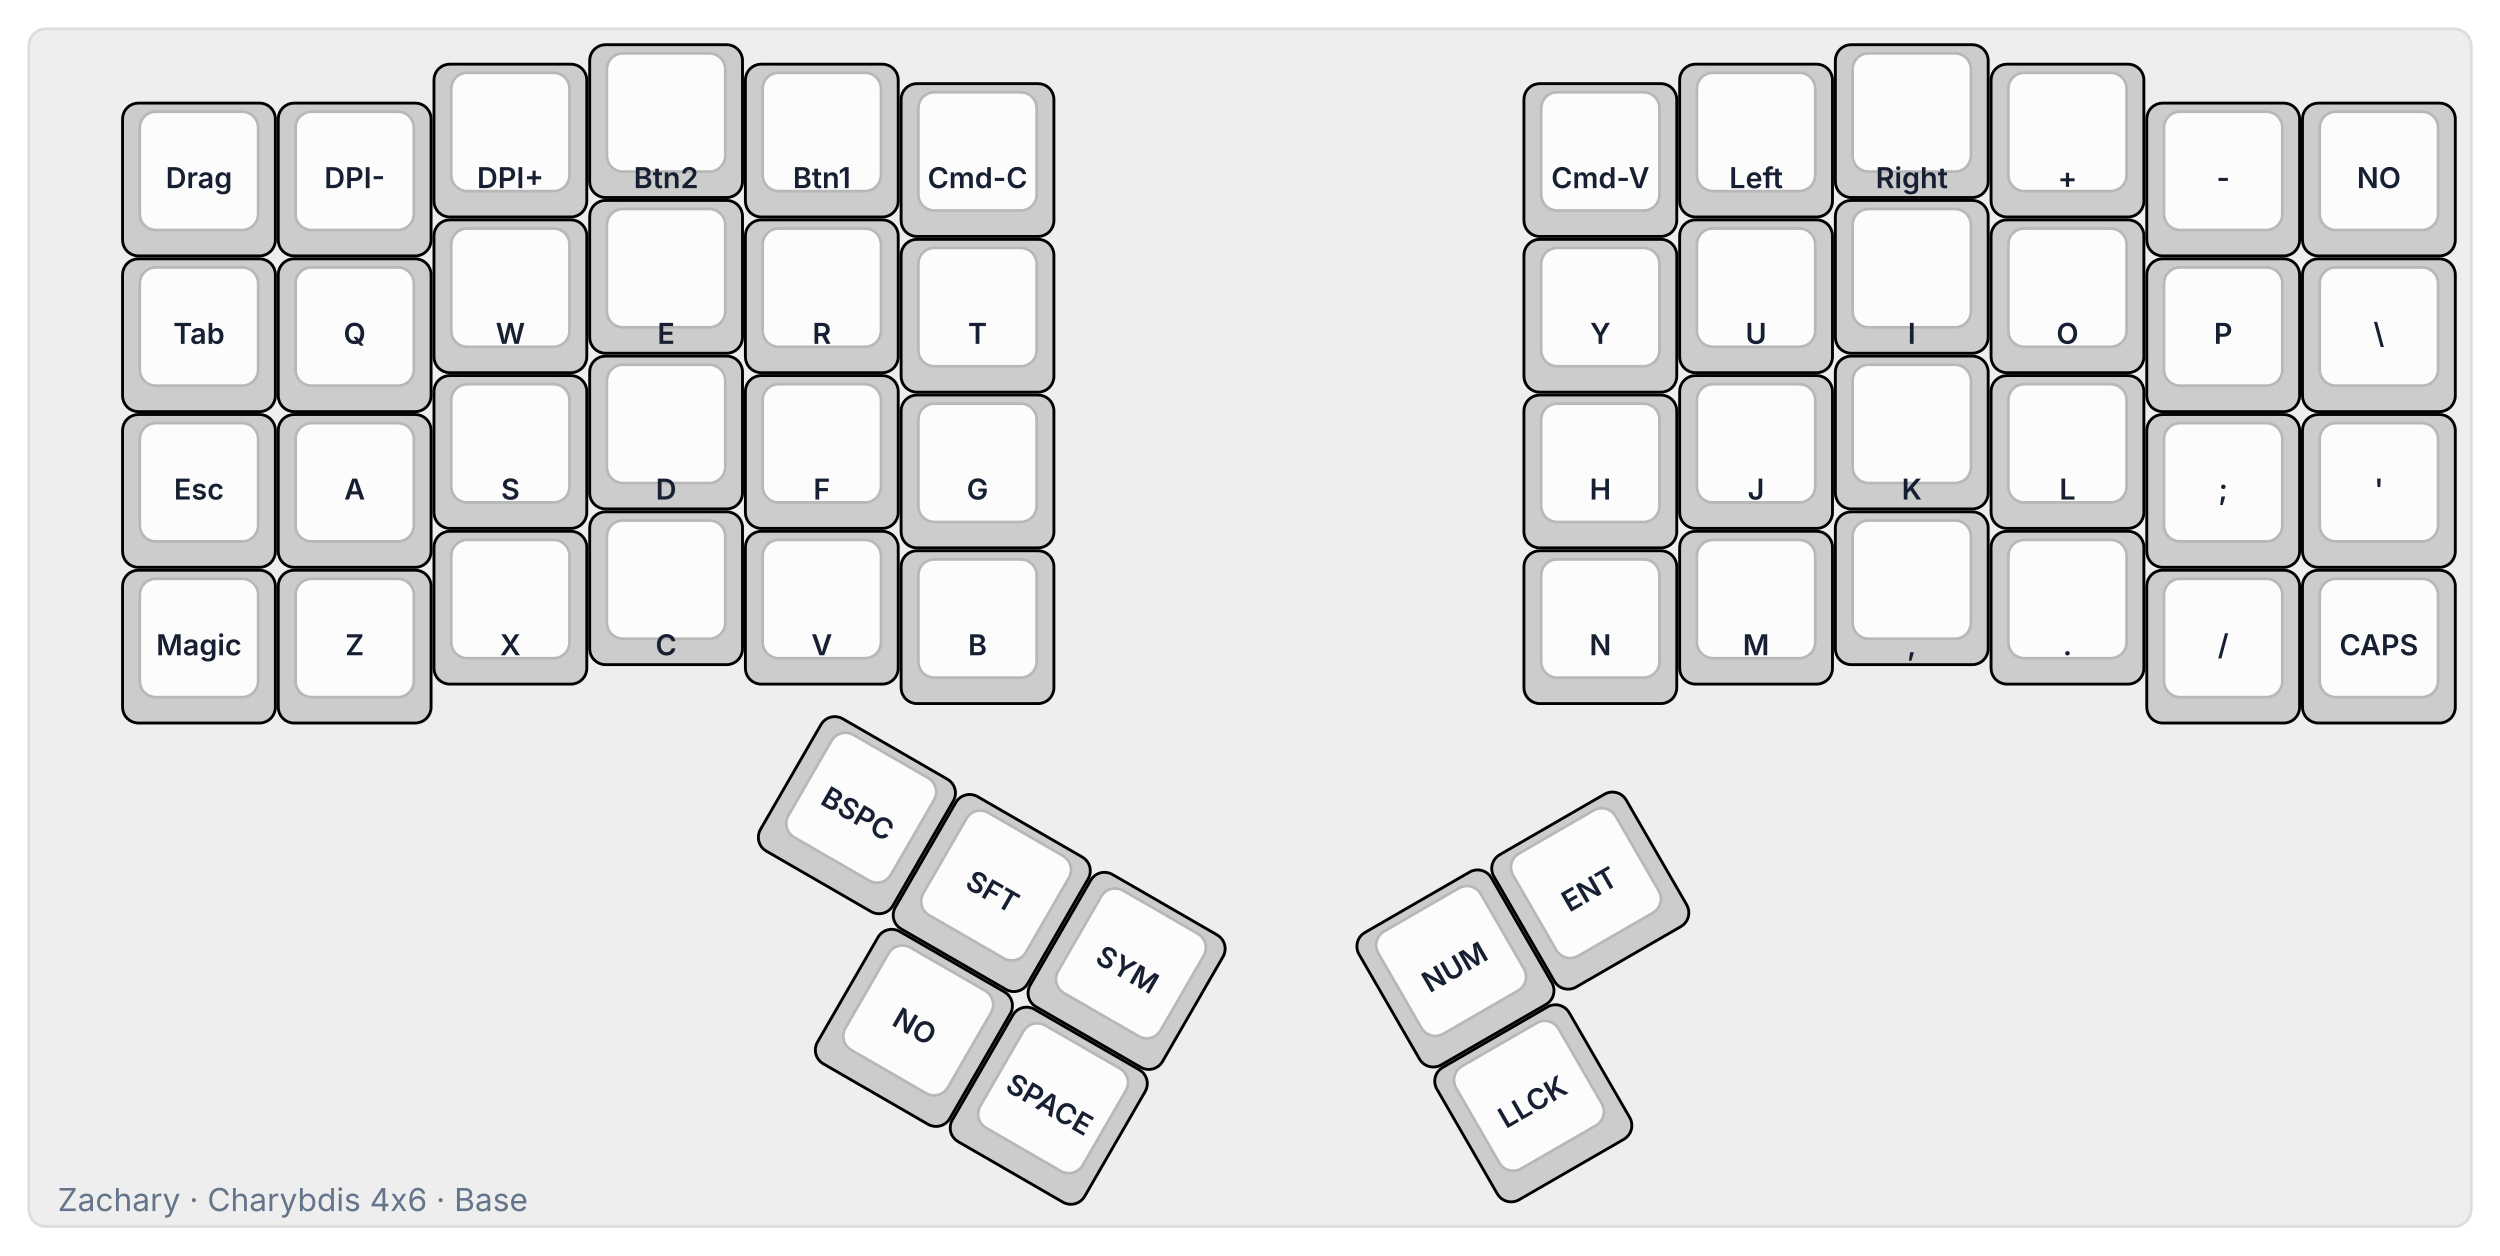
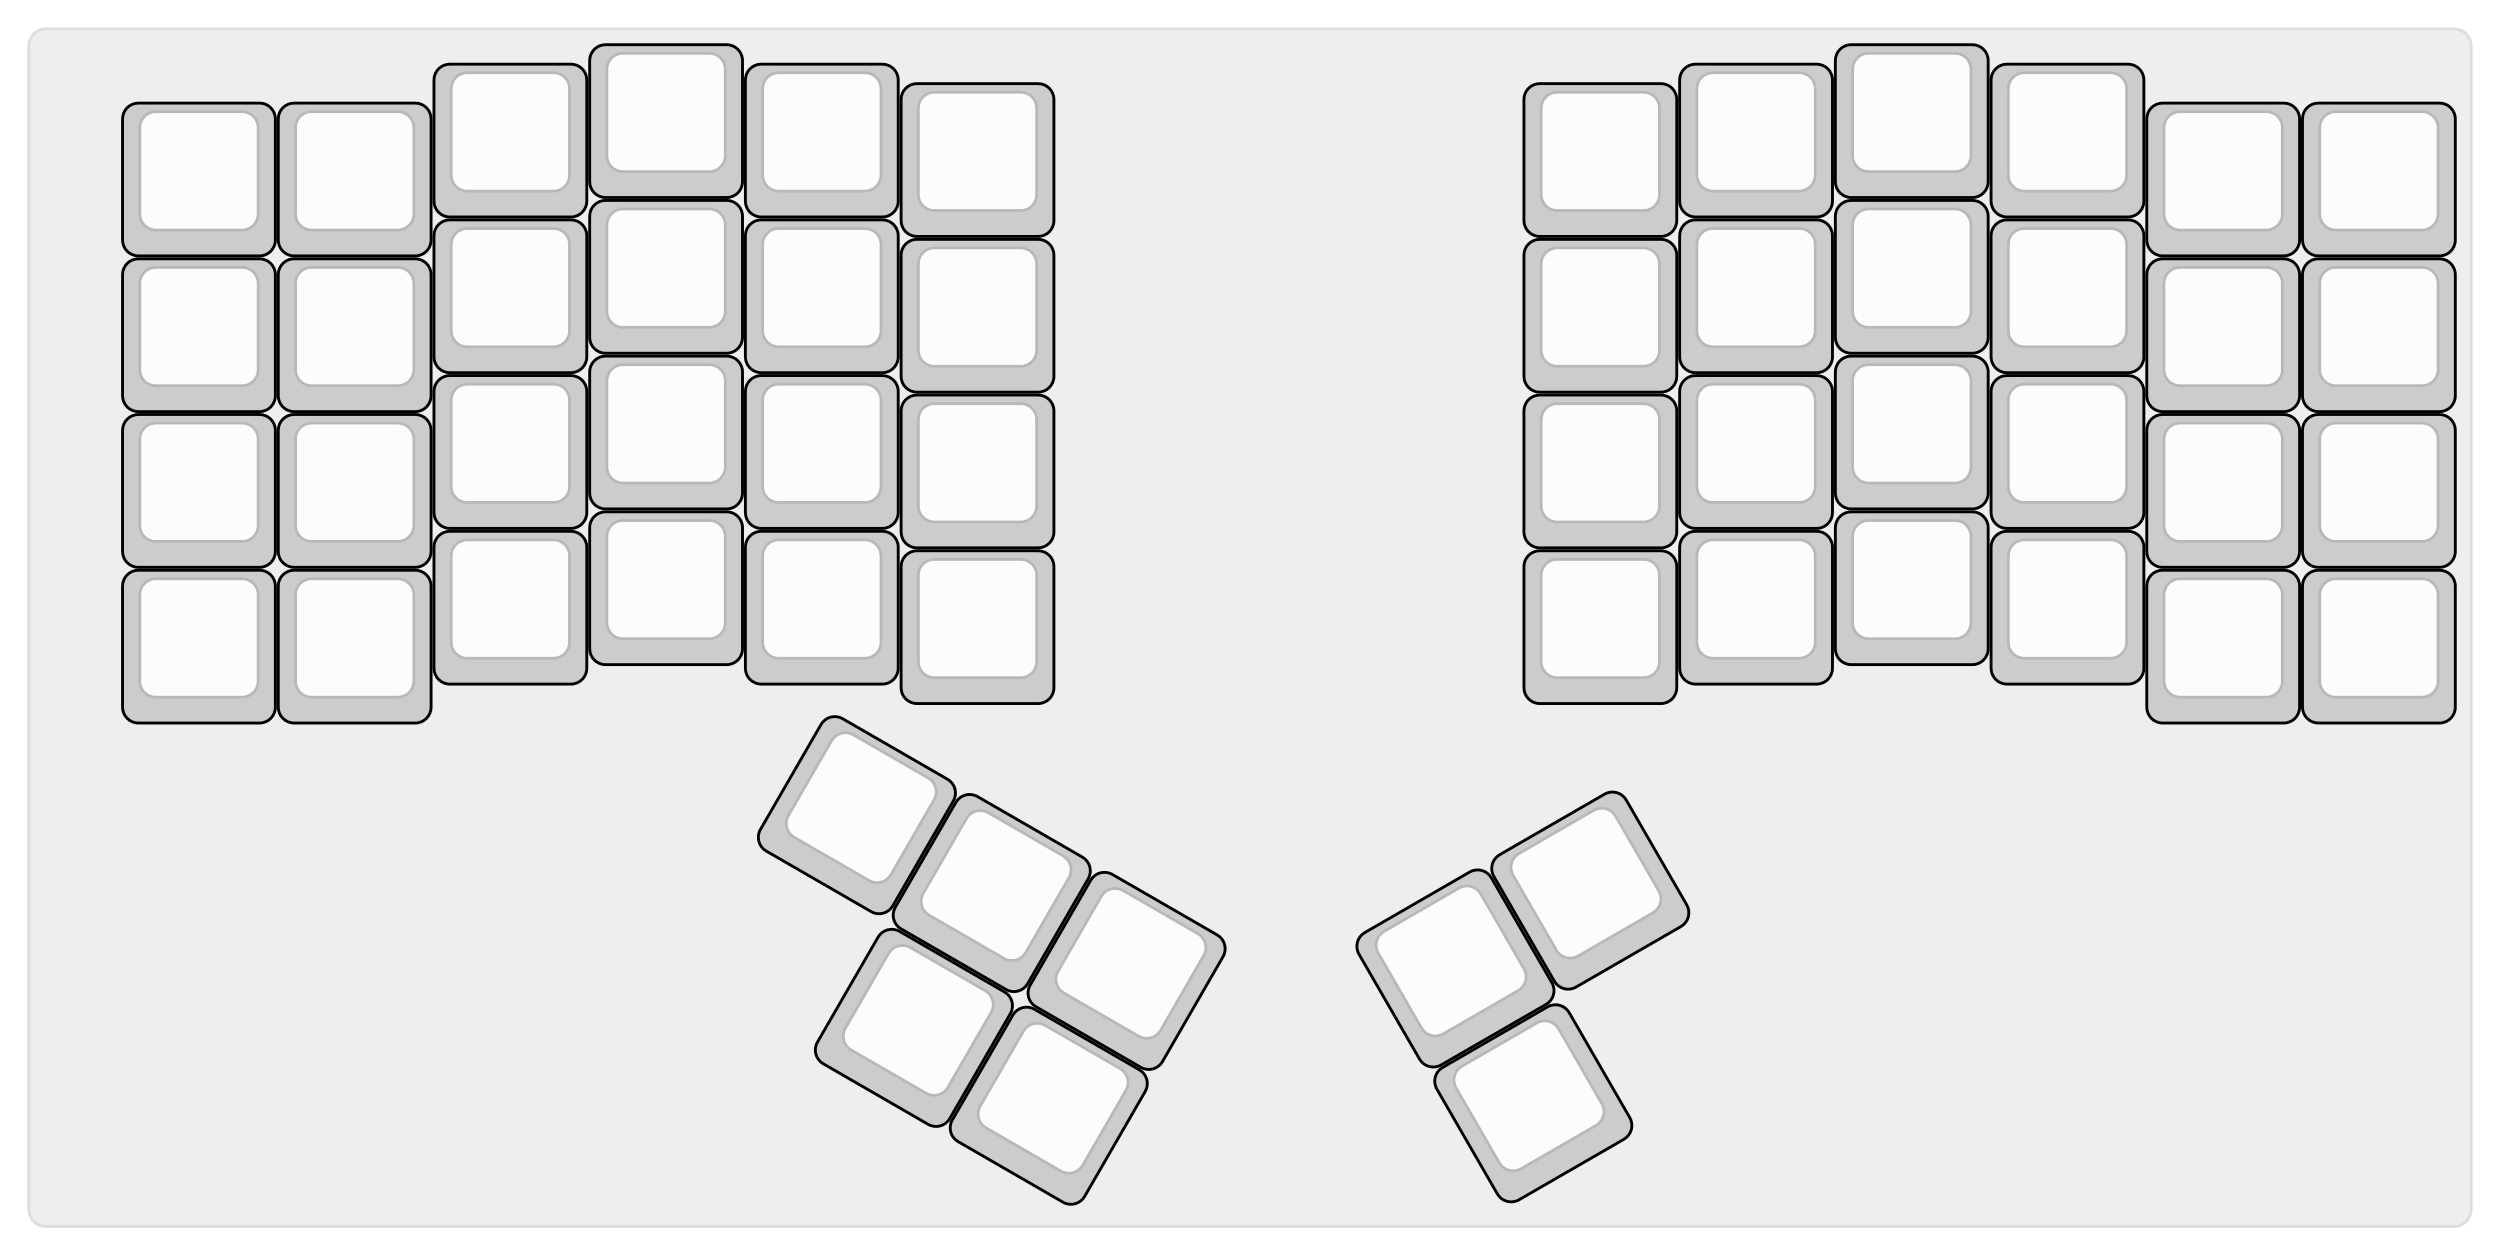
<svg xmlns="http://www.w3.org/2000/svg" xmlns:xlink="http://www.w3.org/1999/xlink" width="867px" height="435.355px" viewBox="0 0 867 435.355">
  <style type="text/css">
    .keycap .border { stroke: black; stroke-width: 2; }
    .keycap .inner.border { stroke: rgba(0,0,0,.1); }
    </style>
  <defs>
    <linearGradient id="DCS">
      <stop offset="0%" stop-color="black" stop-opacity="0" />
      <stop offset="40%" stop-color="black" stop-opacity="0.1" />
      <stop offset="60%" stop-color="black" stop-opacity="0.1" />
      <stop offset="100%" stop-color="black" stop-opacity="0" />
    </linearGradient>
    <linearGradient id="SPACE" x1="0%" x2="0%" y1="0%" y2="100%">
      <stop offset="0%" stop-color="black" stop-opacity="0.1" />
      <stop offset="20%" stop-color="black" stop-opacity="0.0" />
      <stop offset="40%" stop-color="black" stop-opacity="0.0" />
      <stop offset="100%" stop-color="black" stop-opacity="0.1" />
    </linearGradient>
    <radialGradient id="DSA">
      <stop offset="0%" stop-color="black" stop-opacity="0.1" />
      <stop offset="10%" stop-color="black" stop-opacity="0.1" />
      <stop offset="100%" stop-color="black" stop-opacity="0" />
    </radialGradient>
    <radialGradient id="SA" xlink:href="#DSA" />
  </defs>
  <g transform="translate(10,10)">
    <rect width="847" height="415.355" stroke="#ddd" stroke-width="1" fill="#eeeeee" rx="6" />
    <g transform="translate(5,5)">
      <g class="  keycap">
        <rect x="190" y="1" width="52" height="52" rx="5" fill="#cccccc" class="outer border" />
        <rect x="190" y="1" width="52" height="52" rx="5" fill="#cccccc" />
        <rect x="196" y="4" width="40" height="40" rx="5" fill="#fcfcfc" class="inner border" />
        <rect x="196" y="4" width="40" height="40" rx="5" fill="#fcfcfc" />
      </g>
      <g class="  keycap">
        <rect x="622" y="1" width="52" height="52" rx="5" fill="#cccccc" class="outer border" />
        <rect x="622" y="1" width="52" height="52" rx="5" fill="#cccccc" />
        <rect x="628" y="4" width="40" height="40" rx="5" fill="#fcfcfc" class="inner border" />
        <rect x="628" y="4" width="40" height="40" rx="5" fill="#fcfcfc" />
      </g>
      <g class="  keycap">
        <rect x="136" y="7.75" width="52" height="52" rx="5" fill="#cccccc" class="outer border" />
        <rect x="136" y="7.75" width="52" height="52" rx="5" fill="#cccccc" />
        <rect x="142" y="10.75" width="40" height="40" rx="5" fill="#fcfcfc" class="inner border" />
        <rect x="142" y="10.75" width="40" height="40" rx="5" fill="#fcfcfc" />
      </g>
      <g class="  keycap">
        <rect x="244" y="7.75" width="52" height="52" rx="5" fill="#cccccc" class="outer border" />
        <rect x="244" y="7.75" width="52" height="52" rx="5" fill="#cccccc" />
        <rect x="250" y="10.75" width="40" height="40" rx="5" fill="#fcfcfc" class="inner border" />
        <rect x="250" y="10.75" width="40" height="40" rx="5" fill="#fcfcfc" />
      </g>
      <g class="  keycap">
        <rect x="568" y="7.75" width="52" height="52" rx="5" fill="#cccccc" class="outer border" />
        <rect x="568" y="7.75" width="52" height="52" rx="5" fill="#cccccc" />
        <rect x="574" y="10.75" width="40" height="40" rx="5" fill="#fcfcfc" class="inner border" />
        <rect x="574" y="10.75" width="40" height="40" rx="5" fill="#fcfcfc" />
      </g>
      <g class="  keycap">
        <rect x="676" y="7.75" width="52" height="52" rx="5" fill="#cccccc" class="outer border" />
        <rect x="676" y="7.75" width="52" height="52" rx="5" fill="#cccccc" />
        <rect x="682" y="10.75" width="40" height="40" rx="5" fill="#fcfcfc" class="inner border" />
        <rect x="682" y="10.75" width="40" height="40" rx="5" fill="#fcfcfc" />
      </g>
      <g class="  keycap">
        <rect x="298" y="14.5" width="52" height="52" rx="5" fill="#cccccc" class="outer border" />
        <rect x="298" y="14.5" width="52" height="52" rx="5" fill="#cccccc" />
        <rect x="304" y="17.5" width="40" height="40" rx="5" fill="#fcfcfc" class="inner border" />
        <rect x="304" y="17.5" width="40" height="40" rx="5" fill="#fcfcfc" />
      </g>
      <g class="  keycap">
        <rect x="514" y="14.5" width="52" height="52" rx="5" fill="#cccccc" class="outer border" />
        <rect x="514" y="14.5" width="52" height="52" rx="5" fill="#cccccc" />
        <rect x="520" y="17.5" width="40" height="40" rx="5" fill="#fcfcfc" class="inner border" />
        <rect x="520" y="17.5" width="40" height="40" rx="5" fill="#fcfcfc" />
      </g>
      <g class="  keycap">
        <rect x="28" y="21.25" width="52" height="52" rx="5" fill="#cccccc" class="outer border" />
        <rect x="28" y="21.25" width="52" height="52" rx="5" fill="#cccccc" />
        <rect x="34" y="24.25" width="40" height="40" rx="5" fill="#fcfcfc" class="inner border" />
        <rect x="34" y="24.25" width="40" height="40" rx="5" fill="#fcfcfc" />
      </g>
      <g class="  keycap">
        <rect x="82" y="21.25" width="52" height="52" rx="5" fill="#cccccc" class="outer border" />
        <rect x="82" y="21.25" width="52" height="52" rx="5" fill="#cccccc" />
        <rect x="88" y="24.25" width="40" height="40" rx="5" fill="#fcfcfc" class="inner border" />
        <rect x="88" y="24.25" width="40" height="40" rx="5" fill="#fcfcfc" />
      </g>
      <g class="  keycap">
        <rect x="730" y="21.25" width="52" height="52" rx="5" fill="#cccccc" class="outer border" />
        <rect x="730" y="21.25" width="52" height="52" rx="5" fill="#cccccc" />
        <rect x="736" y="24.25" width="40" height="40" rx="5" fill="#fcfcfc" class="inner border" />
        <rect x="736" y="24.25" width="40" height="40" rx="5" fill="#fcfcfc" />
      </g>
      <g class="  keycap">
        <rect x="784" y="21.25" width="52" height="52" rx="5" fill="#cccccc" class="outer border" />
        <rect x="784" y="21.25" width="52" height="52" rx="5" fill="#cccccc" />
        <rect x="790" y="24.25" width="40" height="40" rx="5" fill="#fcfcfc" class="inner border" />
        <rect x="790" y="24.25" width="40" height="40" rx="5" fill="#fcfcfc" />
      </g>
      <g class="  keycap">
        <rect x="190" y="55" width="52" height="52" rx="5" fill="#cccccc" class="outer border" />
        <rect x="190" y="55" width="52" height="52" rx="5" fill="#cccccc" />
        <rect x="196" y="58" width="40" height="40" rx="5" fill="#fcfcfc" class="inner border" />
        <rect x="196" y="58" width="40" height="40" rx="5" fill="#fcfcfc" />
      </g>
      <g class="  keycap">
        <rect x="622" y="55" width="52" height="52" rx="5" fill="#cccccc" class="outer border" />
        <rect x="622" y="55" width="52" height="52" rx="5" fill="#cccccc" />
        <rect x="628" y="58" width="40" height="40" rx="5" fill="#fcfcfc" class="inner border" />
        <rect x="628" y="58" width="40" height="40" rx="5" fill="#fcfcfc" />
      </g>
      <g class="  keycap">
        <rect x="136" y="61.75" width="52" height="52" rx="5" fill="#cccccc" class="outer border" />
        <rect x="136" y="61.75" width="52" height="52" rx="5" fill="#cccccc" />
        <rect x="142" y="64.75" width="40" height="40" rx="5" fill="#fcfcfc" class="inner border" />
        <rect x="142" y="64.75" width="40" height="40" rx="5" fill="#fcfcfc" />
      </g>
      <g class="  keycap">
        <rect x="244" y="61.75" width="52" height="52" rx="5" fill="#cccccc" class="outer border" />
        <rect x="244" y="61.75" width="52" height="52" rx="5" fill="#cccccc" />
        <rect x="250" y="64.75" width="40" height="40" rx="5" fill="#fcfcfc" class="inner border" />
        <rect x="250" y="64.75" width="40" height="40" rx="5" fill="#fcfcfc" />
      </g>
      <g class="  keycap">
        <rect x="568" y="61.75" width="52" height="52" rx="5" fill="#cccccc" class="outer border" />
        <rect x="568" y="61.75" width="52" height="52" rx="5" fill="#cccccc" />
        <rect x="574" y="64.75" width="40" height="40" rx="5" fill="#fcfcfc" class="inner border" />
        <rect x="574" y="64.75" width="40" height="40" rx="5" fill="#fcfcfc" />
      </g>
      <g class="  keycap">
        <rect x="676" y="61.75" width="52" height="52" rx="5" fill="#cccccc" class="outer border" />
        <rect x="676" y="61.75" width="52" height="52" rx="5" fill="#cccccc" />
        <rect x="682" y="64.75" width="40" height="40" rx="5" fill="#fcfcfc" class="inner border" />
        <rect x="682" y="64.75" width="40" height="40" rx="5" fill="#fcfcfc" />
      </g>
      <g class="  keycap">
        <rect x="298" y="68.5" width="52" height="52" rx="5" fill="#cccccc" class="outer border" />
        <rect x="298" y="68.5" width="52" height="52" rx="5" fill="#cccccc" />
        <rect x="304" y="71.5" width="40" height="40" rx="5" fill="#fcfcfc" class="inner border" />
        <rect x="304" y="71.5" width="40" height="40" rx="5" fill="#fcfcfc" />
      </g>
      <g class="  keycap">
        <rect x="514" y="68.5" width="52" height="52" rx="5" fill="#cccccc" class="outer border" />
        <rect x="514" y="68.5" width="52" height="52" rx="5" fill="#cccccc" />
        <rect x="520" y="71.5" width="40" height="40" rx="5" fill="#fcfcfc" class="inner border" />
        <rect x="520" y="71.5" width="40" height="40" rx="5" fill="#fcfcfc" />
      </g>
      <g class="  keycap">
        <rect x="28" y="75.25" width="52" height="52" rx="5" fill="#cccccc" class="outer border" />
        <rect x="28" y="75.25" width="52" height="52" rx="5" fill="#cccccc" />
        <rect x="34" y="78.25" width="40" height="40" rx="5" fill="#fcfcfc" class="inner border" />
        <rect x="34" y="78.25" width="40" height="40" rx="5" fill="#fcfcfc" />
      </g>
      <g class="  keycap">
        <rect x="82" y="75.25" width="52" height="52" rx="5" fill="#cccccc" class="outer border" />
        <rect x="82" y="75.25" width="52" height="52" rx="5" fill="#cccccc" />
        <rect x="88" y="78.25" width="40" height="40" rx="5" fill="#fcfcfc" class="inner border" />
        <rect x="88" y="78.25" width="40" height="40" rx="5" fill="#fcfcfc" />
      </g>
      <g class="  keycap">
        <rect x="730" y="75.25" width="52" height="52" rx="5" fill="#cccccc" class="outer border" />
        <rect x="730" y="75.25" width="52" height="52" rx="5" fill="#cccccc" />
        <rect x="736" y="78.25" width="40" height="40" rx="5" fill="#fcfcfc" class="inner border" />
        <rect x="736" y="78.25" width="40" height="40" rx="5" fill="#fcfcfc" />
      </g>
      <g class="  keycap">
        <rect x="784" y="75.25" width="52" height="52" rx="5" fill="#cccccc" class="outer border" />
        <rect x="784" y="75.25" width="52" height="52" rx="5" fill="#cccccc" />
        <rect x="790" y="78.25" width="40" height="40" rx="5" fill="#fcfcfc" class="inner border" />
        <rect x="790" y="78.25" width="40" height="40" rx="5" fill="#fcfcfc" />
      </g>
      <g class="  keycap">
        <rect x="190" y="109" width="52" height="52" rx="5" fill="#cccccc" class="outer border" />
        <rect x="190" y="109" width="52" height="52" rx="5" fill="#cccccc" />
        <rect x="196" y="112" width="40" height="40" rx="5" fill="#fcfcfc" class="inner border" />
        <rect x="196" y="112" width="40" height="40" rx="5" fill="#fcfcfc" />
      </g>
      <g class="  keycap">
        <rect x="622" y="109" width="52" height="52" rx="5" fill="#cccccc" class="outer border" />
        <rect x="622" y="109" width="52" height="52" rx="5" fill="#cccccc" />
        <rect x="628" y="112" width="40" height="40" rx="5" fill="#fcfcfc" class="inner border" />
        <rect x="628" y="112" width="40" height="40" rx="5" fill="#fcfcfc" />
      </g>
      <g class="  keycap">
        <rect x="136" y="115.75" width="52" height="52" rx="5" fill="#cccccc" class="outer border" />
        <rect x="136" y="115.75" width="52" height="52" rx="5" fill="#cccccc" />
        <rect x="142" y="118.75" width="40" height="40" rx="5" fill="#fcfcfc" class="inner border" />
        <rect x="142" y="118.75" width="40" height="40" rx="5" fill="#fcfcfc" />
      </g>
      <g class="  keycap">
        <rect x="244" y="115.75" width="52" height="52" rx="5" fill="#cccccc" class="outer border" />
        <rect x="244" y="115.75" width="52" height="52" rx="5" fill="#cccccc" />
        <rect x="250" y="118.75" width="40" height="40" rx="5" fill="#fcfcfc" class="inner border" />
        <rect x="250" y="118.75" width="40" height="40" rx="5" fill="#fcfcfc" />
      </g>
      <g class="  keycap">
        <rect x="568" y="115.75" width="52" height="52" rx="5" fill="#cccccc" class="outer border" />
        <rect x="568" y="115.75" width="52" height="52" rx="5" fill="#cccccc" />
        <rect x="574" y="118.75" width="40" height="40" rx="5" fill="#fcfcfc" class="inner border" />
        <rect x="574" y="118.75" width="40" height="40" rx="5" fill="#fcfcfc" />
      </g>
      <g class="  keycap">
        <rect x="676" y="115.75" width="52" height="52" rx="5" fill="#cccccc" class="outer border" />
        <rect x="676" y="115.75" width="52" height="52" rx="5" fill="#cccccc" />
        <rect x="682" y="118.75" width="40" height="40" rx="5" fill="#fcfcfc" class="inner border" />
        <rect x="682" y="118.75" width="40" height="40" rx="5" fill="#fcfcfc" />
      </g>
      <g class="  keycap">
        <rect x="298" y="122.5" width="52" height="52" rx="5" fill="#cccccc" class="outer border" />
        <rect x="298" y="122.5" width="52" height="52" rx="5" fill="#cccccc" />
        <rect x="304" y="125.5" width="40" height="40" rx="5" fill="#fcfcfc" class="inner border" />
        <rect x="304" y="125.5" width="40" height="40" rx="5" fill="#fcfcfc" />
      </g>
      <g class="  keycap">
        <rect x="514" y="122.5" width="52" height="52" rx="5" fill="#cccccc" class="outer border" />
        <rect x="514" y="122.5" width="52" height="52" rx="5" fill="#cccccc" />
        <rect x="520" y="125.5" width="40" height="40" rx="5" fill="#fcfcfc" class="inner border" />
        <rect x="520" y="125.5" width="40" height="40" rx="5" fill="#fcfcfc" />
      </g>
      <g class="  keycap">
        <rect x="28" y="129.25" width="52" height="52" rx="5" fill="#cccccc" class="outer border" />
        <rect x="28" y="129.25" width="52" height="52" rx="5" fill="#cccccc" />
        <rect x="34" y="132.25" width="40" height="40" rx="5" fill="#fcfcfc" class="inner border" />
        <rect x="34" y="132.25" width="40" height="40" rx="5" fill="#fcfcfc" />
      </g>
      <g class="  keycap">
        <rect x="82" y="129.25" width="52" height="52" rx="5" fill="#cccccc" class="outer border" />
        <rect x="82" y="129.25" width="52" height="52" rx="5" fill="#cccccc" />
        <rect x="88" y="132.25" width="40" height="40" rx="5" fill="#fcfcfc" class="inner border" />
        <rect x="88" y="132.25" width="40" height="40" rx="5" fill="#fcfcfc" />
      </g>
      <g class="  keycap">
        <rect x="730" y="129.25" width="52" height="52" rx="5" fill="#cccccc" class="outer border" />
        <rect x="730" y="129.25" width="52" height="52" rx="5" fill="#cccccc" />
        <rect x="736" y="132.25" width="40" height="40" rx="5" fill="#fcfcfc" class="inner border" />
        <rect x="736" y="132.25" width="40" height="40" rx="5" fill="#fcfcfc" />
      </g>
      <g class="  keycap">
        <rect x="784" y="129.25" width="52" height="52" rx="5" fill="#cccccc" class="outer border" />
        <rect x="784" y="129.25" width="52" height="52" rx="5" fill="#cccccc" />
        <rect x="790" y="132.25" width="40" height="40" rx="5" fill="#fcfcfc" class="inner border" />
        <rect x="790" y="132.25" width="40" height="40" rx="5" fill="#fcfcfc" />
      </g>
      <g class="  keycap">
        <rect x="190" y="163" width="52" height="52" rx="5" fill="#cccccc" class="outer border" />
        <rect x="190" y="163" width="52" height="52" rx="5" fill="#cccccc" />
        <rect x="196" y="166" width="40" height="40" rx="5" fill="#fcfcfc" class="inner border" />
        <rect x="196" y="166" width="40" height="40" rx="5" fill="#fcfcfc" />
      </g>
      <g class="  keycap">
        <rect x="622" y="163" width="52" height="52" rx="5" fill="#cccccc" class="outer border" />
        <rect x="622" y="163" width="52" height="52" rx="5" fill="#cccccc" />
        <rect x="628" y="166" width="40" height="40" rx="5" fill="#fcfcfc" class="inner border" />
        <rect x="628" y="166" width="40" height="40" rx="5" fill="#fcfcfc" />
      </g>
      <g class="  keycap">
        <rect x="136" y="169.75" width="52" height="52" rx="5" fill="#cccccc" class="outer border" />
        <rect x="136" y="169.75" width="52" height="52" rx="5" fill="#cccccc" />
        <rect x="142" y="172.75" width="40" height="40" rx="5" fill="#fcfcfc" class="inner border" />
        <rect x="142" y="172.75" width="40" height="40" rx="5" fill="#fcfcfc" />
      </g>
      <g class="  keycap">
        <rect x="244" y="169.75" width="52" height="52" rx="5" fill="#cccccc" class="outer border" />
        <rect x="244" y="169.75" width="52" height="52" rx="5" fill="#cccccc" />
        <rect x="250" y="172.75" width="40" height="40" rx="5" fill="#fcfcfc" class="inner border" />
        <rect x="250" y="172.75" width="40" height="40" rx="5" fill="#fcfcfc" />
      </g>
      <g class="  keycap">
        <rect x="568" y="169.75" width="52" height="52" rx="5" fill="#cccccc" class="outer border" />
        <rect x="568" y="169.75" width="52" height="52" rx="5" fill="#cccccc" />
        <rect x="574" y="172.75" width="40" height="40" rx="5" fill="#fcfcfc" class="inner border" />
        <rect x="574" y="172.75" width="40" height="40" rx="5" fill="#fcfcfc" />
      </g>
      <g class="  keycap">
        <rect x="676" y="169.75" width="52" height="52" rx="5" fill="#cccccc" class="outer border" />
        <rect x="676" y="169.75" width="52" height="52" rx="5" fill="#cccccc" />
        <rect x="682" y="172.75" width="40" height="40" rx="5" fill="#fcfcfc" class="inner border" />
        <rect x="682" y="172.75" width="40" height="40" rx="5" fill="#fcfcfc" />
      </g>
      <g class="  keycap">
        <rect x="298" y="176.5" width="52" height="52" rx="5" fill="#cccccc" class="outer border" />
        <rect x="298" y="176.5" width="52" height="52" rx="5" fill="#cccccc" />
        <rect x="304" y="179.5" width="40" height="40" rx="5" fill="#fcfcfc" class="inner border" />
        <rect x="304" y="179.5" width="40" height="40" rx="5" fill="#fcfcfc" />
      </g>
      <g class="  keycap">
        <rect x="514" y="176.5" width="52" height="52" rx="5" fill="#cccccc" class="outer border" />
        <rect x="514" y="176.5" width="52" height="52" rx="5" fill="#cccccc" />
        <rect x="520" y="179.5" width="40" height="40" rx="5" fill="#fcfcfc" class="inner border" />
        <rect x="520" y="179.5" width="40" height="40" rx="5" fill="#fcfcfc" />
      </g>
      <g class="  keycap">
        <rect x="28" y="183.25" width="52" height="52" rx="5" fill="#cccccc" class="outer border" />
        <rect x="28" y="183.25" width="52" height="52" rx="5" fill="#cccccc" />
        <rect x="34" y="186.25" width="40" height="40" rx="5" fill="#fcfcfc" class="inner border" />
        <rect x="34" y="186.25" width="40" height="40" rx="5" fill="#fcfcfc" />
      </g>
      <g class="  keycap">
        <rect x="82" y="183.25" width="52" height="52" rx="5" fill="#cccccc" class="outer border" />
        <rect x="82" y="183.25" width="52" height="52" rx="5" fill="#cccccc" />
        <rect x="88" y="186.25" width="40" height="40" rx="5" fill="#fcfcfc" class="inner border" />
        <rect x="88" y="186.25" width="40" height="40" rx="5" fill="#fcfcfc" />
      </g>
      <g class="  keycap">
        <rect x="730" y="183.25" width="52" height="52" rx="5" fill="#cccccc" class="outer border" />
        <rect x="730" y="183.25" width="52" height="52" rx="5" fill="#cccccc" />
        <rect x="736" y="186.25" width="40" height="40" rx="5" fill="#fcfcfc" class="inner border" />
        <rect x="736" y="186.25" width="40" height="40" rx="5" fill="#fcfcfc" />
      </g>
      <g class="  keycap">
        <rect x="784" y="183.25" width="52" height="52" rx="5" fill="#cccccc" class="outer border" />
        <rect x="784" y="183.25" width="52" height="52" rx="5" fill="#cccccc" />
        <rect x="790" y="186.25" width="40" height="40" rx="5" fill="#fcfcfc" class="inner border" />
        <rect x="790" y="186.25" width="40" height="40" rx="5" fill="#fcfcfc" />
      </g>
      <g class=" decal keycap">

   
  </g>
      <g class="  keycap" transform="rotate(30 351 229.5)">
        <rect x="284.5" y="271" width="52" height="52" rx="5" fill="#cccccc" class="outer border" />
        <rect x="284.5" y="271" width="52" height="52" rx="5" fill="#cccccc" />
        <rect x="290.5" y="274" width="40" height="40" rx="5" fill="#fcfcfc" class="inner border" />
        <rect x="290.5" y="274" width="40" height="40" rx="5" fill="#fcfcfc" />
      </g>
      <g class="  keycap" transform="rotate(30 351 229.5)">
        <rect x="338.5" y="271" width="52" height="52" rx="5" fill="#cccccc" class="outer border" />
        <rect x="338.5" y="271" width="52" height="52" rx="5" fill="#cccccc" />
        <rect x="344.5" y="274" width="40" height="40" rx="5" fill="#fcfcfc" class="inner border" />
        <rect x="344.5" y="274" width="40" height="40" rx="5" fill="#fcfcfc" />
      </g>
      <g class="  keycap" transform="rotate(30 351 229.5)">
        <rect x="392.5" y="271" width="52" height="52" rx="5" fill="#cccccc" class="outer border" />
        <rect x="392.5" y="271" width="52" height="52" rx="5" fill="#cccccc" />
        <rect x="398.5" y="274" width="40" height="40" rx="5" fill="#fcfcfc" class="inner border" />
        <rect x="398.5" y="274" width="40" height="40" rx="5" fill="#fcfcfc" />
      </g>
      <g class="  keycap" transform="rotate(30 351 229.5)">
        <rect x="338.5" y="325" width="52" height="52" rx="5" fill="#cccccc" class="outer border" />
        <rect x="338.5" y="325" width="52" height="52" rx="5" fill="#cccccc" />
        <rect x="344.5" y="328" width="40" height="40" rx="5" fill="#fcfcfc" class="inner border" />
        <rect x="344.5" y="328" width="40" height="40" rx="5" fill="#fcfcfc" />
      </g>
      <g class="  keycap" transform="rotate(30 351 229.5)">
        <rect x="392.5" y="325" width="52" height="52" rx="5" fill="#cccccc" class="outer border" />
        <rect x="392.5" y="325" width="52" height="52" rx="5" fill="#cccccc" />
        <rect x="398.5" y="328" width="40" height="40" rx="5" fill="#fcfcfc" class="inner border" />
        <rect x="398.5" y="328" width="40" height="40" rx="5" fill="#fcfcfc" />
      </g>
      <g class="  keycap" transform="rotate(-30 702 229.5)">
        <rect x="446.5" y="176.5" width="52" height="52" rx="5" fill="#cccccc" class="outer border" />
        <rect x="446.5" y="176.5" width="52" height="52" rx="5" fill="#cccccc" />
        <rect x="452.5" y="179.5" width="40" height="40" rx="5" fill="#fcfcfc" class="inner border" />
        <rect x="452.5" y="179.5" width="40" height="40" rx="5" fill="#fcfcfc" />
      </g>
      <g class="  keycap" transform="rotate(-30 702 229.5)">
        <rect x="500.5" y="176.5" width="52" height="52" rx="5" fill="#cccccc" class="outer border" />
        <rect x="500.5" y="176.5" width="52" height="52" rx="5" fill="#cccccc" />
        <rect x="506.5" y="179.5" width="40" height="40" rx="5" fill="#fcfcfc" class="inner border" />
        <rect x="506.5" y="179.5" width="40" height="40" rx="5" fill="#fcfcfc" />
      </g>
      <g class="  keycap" transform="rotate(-30 702 229.5)">
        <rect x="446.5" y="230.5" width="52" height="52" rx="5" fill="#cccccc" class="outer border" />
        <rect x="446.5" y="230.5" width="52" height="52" rx="5" fill="#cccccc" />
        <rect x="452.5" y="233.5" width="40" height="40" rx="5" fill="#fcfcfc" class="inner border" />
        <rect x="452.5" y="233.5" width="40" height="40" rx="5" fill="#fcfcfc" />
      </g>
    </g>
  </g>
-   <g transform="translate(15,15)" aria-label="Zachary Charybdis base layer">
-     <text x="54.0" y="50.25" text-anchor="middle" font-family="-apple-system,BlinkMacSystemFont,Segoe UI,sans-serif" font-size="10" font-weight="600" fill="#172033">Drag</text>
-     <text x="108.0" y="50.25" text-anchor="middle" font-family="-apple-system,BlinkMacSystemFont,Segoe UI,sans-serif" font-size="10" font-weight="600" fill="#172033">DPI-</text>
-     <text x="162.0" y="50.25" text-anchor="middle" font-family="-apple-system,BlinkMacSystemFont,Segoe UI,sans-serif" font-size="10" font-weight="600" fill="#172033">DPI+</text>
-     <text x="216.0" y="50.25" text-anchor="middle" font-family="-apple-system,BlinkMacSystemFont,Segoe UI,sans-serif" font-size="10" font-weight="600" fill="#172033">Btn2</text>
-     <text x="270.0" y="50.25" text-anchor="middle" font-family="-apple-system,BlinkMacSystemFont,Segoe UI,sans-serif" font-size="10" font-weight="600" fill="#172033">Btn1</text>
-     <text x="324.0" y="50.25" text-anchor="middle" font-family="-apple-system,BlinkMacSystemFont,Segoe UI,sans-serif" font-size="10" font-weight="600" fill="#172033">Cmd-C</text>
-     <text x="540.0" y="50.25" text-anchor="middle" font-family="-apple-system,BlinkMacSystemFont,Segoe UI,sans-serif" font-size="10" font-weight="600" fill="#172033">Cmd-V</text>
-     <text x="594.0" y="50.25" text-anchor="middle" font-family="-apple-system,BlinkMacSystemFont,Segoe UI,sans-serif" font-size="10" font-weight="600" fill="#172033">Left</text>
-     <text x="648.0" y="50.25" text-anchor="middle" font-family="-apple-system,BlinkMacSystemFont,Segoe UI,sans-serif" font-size="10" font-weight="600" fill="#172033">Right</text>
-     <text x="702.0" y="50.25" text-anchor="middle" font-family="-apple-system,BlinkMacSystemFont,Segoe UI,sans-serif" font-size="10" font-weight="600" fill="#172033">+</text>
-     <text x="756.0" y="50.25" text-anchor="middle" font-family="-apple-system,BlinkMacSystemFont,Segoe UI,sans-serif" font-size="10" font-weight="600" fill="#172033">-</text>
-     <text x="810.0" y="50.25" text-anchor="middle" font-family="-apple-system,BlinkMacSystemFont,Segoe UI,sans-serif" font-size="10" font-weight="600" fill="#172033">NO</text>
-     <text x="54.0" y="104.25" text-anchor="middle" font-family="-apple-system,BlinkMacSystemFont,Segoe UI,sans-serif" font-size="10" font-weight="600" fill="#172033">Tab</text>
-     <text x="108.0" y="104.25" text-anchor="middle" font-family="-apple-system,BlinkMacSystemFont,Segoe UI,sans-serif" font-size="10" font-weight="600" fill="#172033">Q</text>
-     <text x="162.0" y="104.25" text-anchor="middle" font-family="-apple-system,BlinkMacSystemFont,Segoe UI,sans-serif" font-size="10" font-weight="600" fill="#172033">W</text>
-     <text x="216.0" y="104.25" text-anchor="middle" font-family="-apple-system,BlinkMacSystemFont,Segoe UI,sans-serif" font-size="10" font-weight="600" fill="#172033">E</text>
-     <text x="270.0" y="104.25" text-anchor="middle" font-family="-apple-system,BlinkMacSystemFont,Segoe UI,sans-serif" font-size="10" font-weight="600" fill="#172033">R</text>
-     <text x="324.0" y="104.25" text-anchor="middle" font-family="-apple-system,BlinkMacSystemFont,Segoe UI,sans-serif" font-size="10" font-weight="600" fill="#172033">T</text>
-     <text x="540.0" y="104.25" text-anchor="middle" font-family="-apple-system,BlinkMacSystemFont,Segoe UI,sans-serif" font-size="10" font-weight="600" fill="#172033">Y</text>
-     <text x="594.0" y="104.25" text-anchor="middle" font-family="-apple-system,BlinkMacSystemFont,Segoe UI,sans-serif" font-size="10" font-weight="600" fill="#172033">U</text>
-     <text x="648.0" y="104.25" text-anchor="middle" font-family="-apple-system,BlinkMacSystemFont,Segoe UI,sans-serif" font-size="10" font-weight="600" fill="#172033">I</text>
-     <text x="702.0" y="104.25" text-anchor="middle" font-family="-apple-system,BlinkMacSystemFont,Segoe UI,sans-serif" font-size="10" font-weight="600" fill="#172033">O</text>
-     <text x="756.0" y="104.25" text-anchor="middle" font-family="-apple-system,BlinkMacSystemFont,Segoe UI,sans-serif" font-size="10" font-weight="600" fill="#172033">P</text>
-     <text x="810.0" y="104.25" text-anchor="middle" font-family="-apple-system,BlinkMacSystemFont,Segoe UI,sans-serif" font-size="10" font-weight="600" fill="#172033">\</text>
-     <text x="54.0" y="158.25" text-anchor="middle" font-family="-apple-system,BlinkMacSystemFont,Segoe UI,sans-serif" font-size="10" font-weight="600" fill="#172033">Esc</text>
-     <text x="108.0" y="158.25" text-anchor="middle" font-family="-apple-system,BlinkMacSystemFont,Segoe UI,sans-serif" font-size="10" font-weight="600" fill="#172033">A</text>
-     <text x="162.0" y="158.25" text-anchor="middle" font-family="-apple-system,BlinkMacSystemFont,Segoe UI,sans-serif" font-size="10" font-weight="600" fill="#172033">S</text>
-     <text x="216.0" y="158.25" text-anchor="middle" font-family="-apple-system,BlinkMacSystemFont,Segoe UI,sans-serif" font-size="10" font-weight="600" fill="#172033">D</text>
-     <text x="270.0" y="158.25" text-anchor="middle" font-family="-apple-system,BlinkMacSystemFont,Segoe UI,sans-serif" font-size="10" font-weight="600" fill="#172033">F</text>
-     <text x="324.0" y="158.25" text-anchor="middle" font-family="-apple-system,BlinkMacSystemFont,Segoe UI,sans-serif" font-size="10" font-weight="600" fill="#172033">G</text>
-     <text x="540.0" y="158.25" text-anchor="middle" font-family="-apple-system,BlinkMacSystemFont,Segoe UI,sans-serif" font-size="10" font-weight="600" fill="#172033">H</text>
-     <text x="594.0" y="158.25" text-anchor="middle" font-family="-apple-system,BlinkMacSystemFont,Segoe UI,sans-serif" font-size="10" font-weight="600" fill="#172033">J</text>
-     <text x="648.0" y="158.25" text-anchor="middle" font-family="-apple-system,BlinkMacSystemFont,Segoe UI,sans-serif" font-size="10" font-weight="600" fill="#172033">K</text>
-     <text x="702.0" y="158.25" text-anchor="middle" font-family="-apple-system,BlinkMacSystemFont,Segoe UI,sans-serif" font-size="10" font-weight="600" fill="#172033">L</text>
-     <text x="756.0" y="158.25" text-anchor="middle" font-family="-apple-system,BlinkMacSystemFont,Segoe UI,sans-serif" font-size="10" font-weight="600" fill="#172033">;</text>
-     <text x="810.0" y="158.25" text-anchor="middle" font-family="-apple-system,BlinkMacSystemFont,Segoe UI,sans-serif" font-size="10" font-weight="600" fill="#172033">'</text>
-     <text x="54.0" y="212.25" text-anchor="middle" font-family="-apple-system,BlinkMacSystemFont,Segoe UI,sans-serif" font-size="10" font-weight="600" fill="#172033">Magic</text>
-     <text x="108.0" y="212.25" text-anchor="middle" font-family="-apple-system,BlinkMacSystemFont,Segoe UI,sans-serif" font-size="10" font-weight="600" fill="#172033">Z</text>
-     <text x="162.0" y="212.25" text-anchor="middle" font-family="-apple-system,BlinkMacSystemFont,Segoe UI,sans-serif" font-size="10" font-weight="600" fill="#172033">X</text>
-     <text x="216.0" y="212.25" text-anchor="middle" font-family="-apple-system,BlinkMacSystemFont,Segoe UI,sans-serif" font-size="10" font-weight="600" fill="#172033">C</text>
-     <text x="270.0" y="212.25" text-anchor="middle" font-family="-apple-system,BlinkMacSystemFont,Segoe UI,sans-serif" font-size="10" font-weight="600" fill="#172033">V</text>
-     <text x="324.0" y="212.25" text-anchor="middle" font-family="-apple-system,BlinkMacSystemFont,Segoe UI,sans-serif" font-size="10" font-weight="600" fill="#172033">B</text>
-     <text x="540.0" y="212.25" text-anchor="middle" font-family="-apple-system,BlinkMacSystemFont,Segoe UI,sans-serif" font-size="10" font-weight="600" fill="#172033">N</text>
-     <text x="594.0" y="212.25" text-anchor="middle" font-family="-apple-system,BlinkMacSystemFont,Segoe UI,sans-serif" font-size="10" font-weight="600" fill="#172033">M</text>
-     <text x="648.0" y="212.25" text-anchor="middle" font-family="-apple-system,BlinkMacSystemFont,Segoe UI,sans-serif" font-size="10" font-weight="600" fill="#172033">,</text>
-     <text x="702.0" y="212.25" text-anchor="middle" font-family="-apple-system,BlinkMacSystemFont,Segoe UI,sans-serif" font-size="10" font-weight="600" fill="#172033">.</text>
-     <text x="756.0" y="212.25" text-anchor="middle" font-family="-apple-system,BlinkMacSystemFont,Segoe UI,sans-serif" font-size="10" font-weight="600" fill="#172033">/</text>
-     <text x="810.0" y="212.25" text-anchor="middle" font-family="-apple-system,BlinkMacSystemFont,Segoe UI,sans-serif" font-size="10" font-weight="600" fill="#172033">CAPS</text>
-     <text x="310.5" y="300" text-anchor="middle" font-family="-apple-system,BlinkMacSystemFont,Segoe UI,sans-serif" font-size="10" font-weight="600" fill="#172033" transform="rotate(30 351 229.5)">BSPC</text>
-     <text x="364.5" y="300" text-anchor="middle" font-family="-apple-system,BlinkMacSystemFont,Segoe UI,sans-serif" font-size="10" font-weight="600" fill="#172033" transform="rotate(30 351 229.5)">SFT</text>
-     <text x="418.5" y="300" text-anchor="middle" font-family="-apple-system,BlinkMacSystemFont,Segoe UI,sans-serif" font-size="10" font-weight="600" fill="#172033" transform="rotate(30 351 229.5)">SYM</text>
-     <text x="472.5" y="205.5" text-anchor="middle" font-family="-apple-system,BlinkMacSystemFont,Segoe UI,sans-serif" font-size="10" font-weight="600" fill="#172033" transform="rotate(-30 702 229.5)">NUM</text>
-     <text x="526.5" y="205.5" text-anchor="middle" font-family="-apple-system,BlinkMacSystemFont,Segoe UI,sans-serif" font-size="10" font-weight="600" fill="#172033" transform="rotate(-30 702 229.5)">ENT</text>
-     <text x="364.5" y="354" text-anchor="middle" font-family="-apple-system,BlinkMacSystemFont,Segoe UI,sans-serif" font-size="10" font-weight="600" fill="#172033" transform="rotate(30 351 229.5)">NO</text>
-     <text x="418.5" y="354" text-anchor="middle" font-family="-apple-system,BlinkMacSystemFont,Segoe UI,sans-serif" font-size="10" font-weight="600" fill="#172033" transform="rotate(30 351 229.5)">SPACE</text>
-     <text x="472.5" y="259.5" text-anchor="middle" font-family="-apple-system,BlinkMacSystemFont,Segoe UI,sans-serif" font-size="10" font-weight="600" fill="#172033" transform="rotate(-30 702 229.5)">LLCK</text>
-   </g>
-   <text x="20" y="420" font-family="-apple-system,BlinkMacSystemFont,Segoe UI,sans-serif" font-size="11" fill="#64748b">Zachary · Charybdis 4x6 · Base</text>
</svg>
